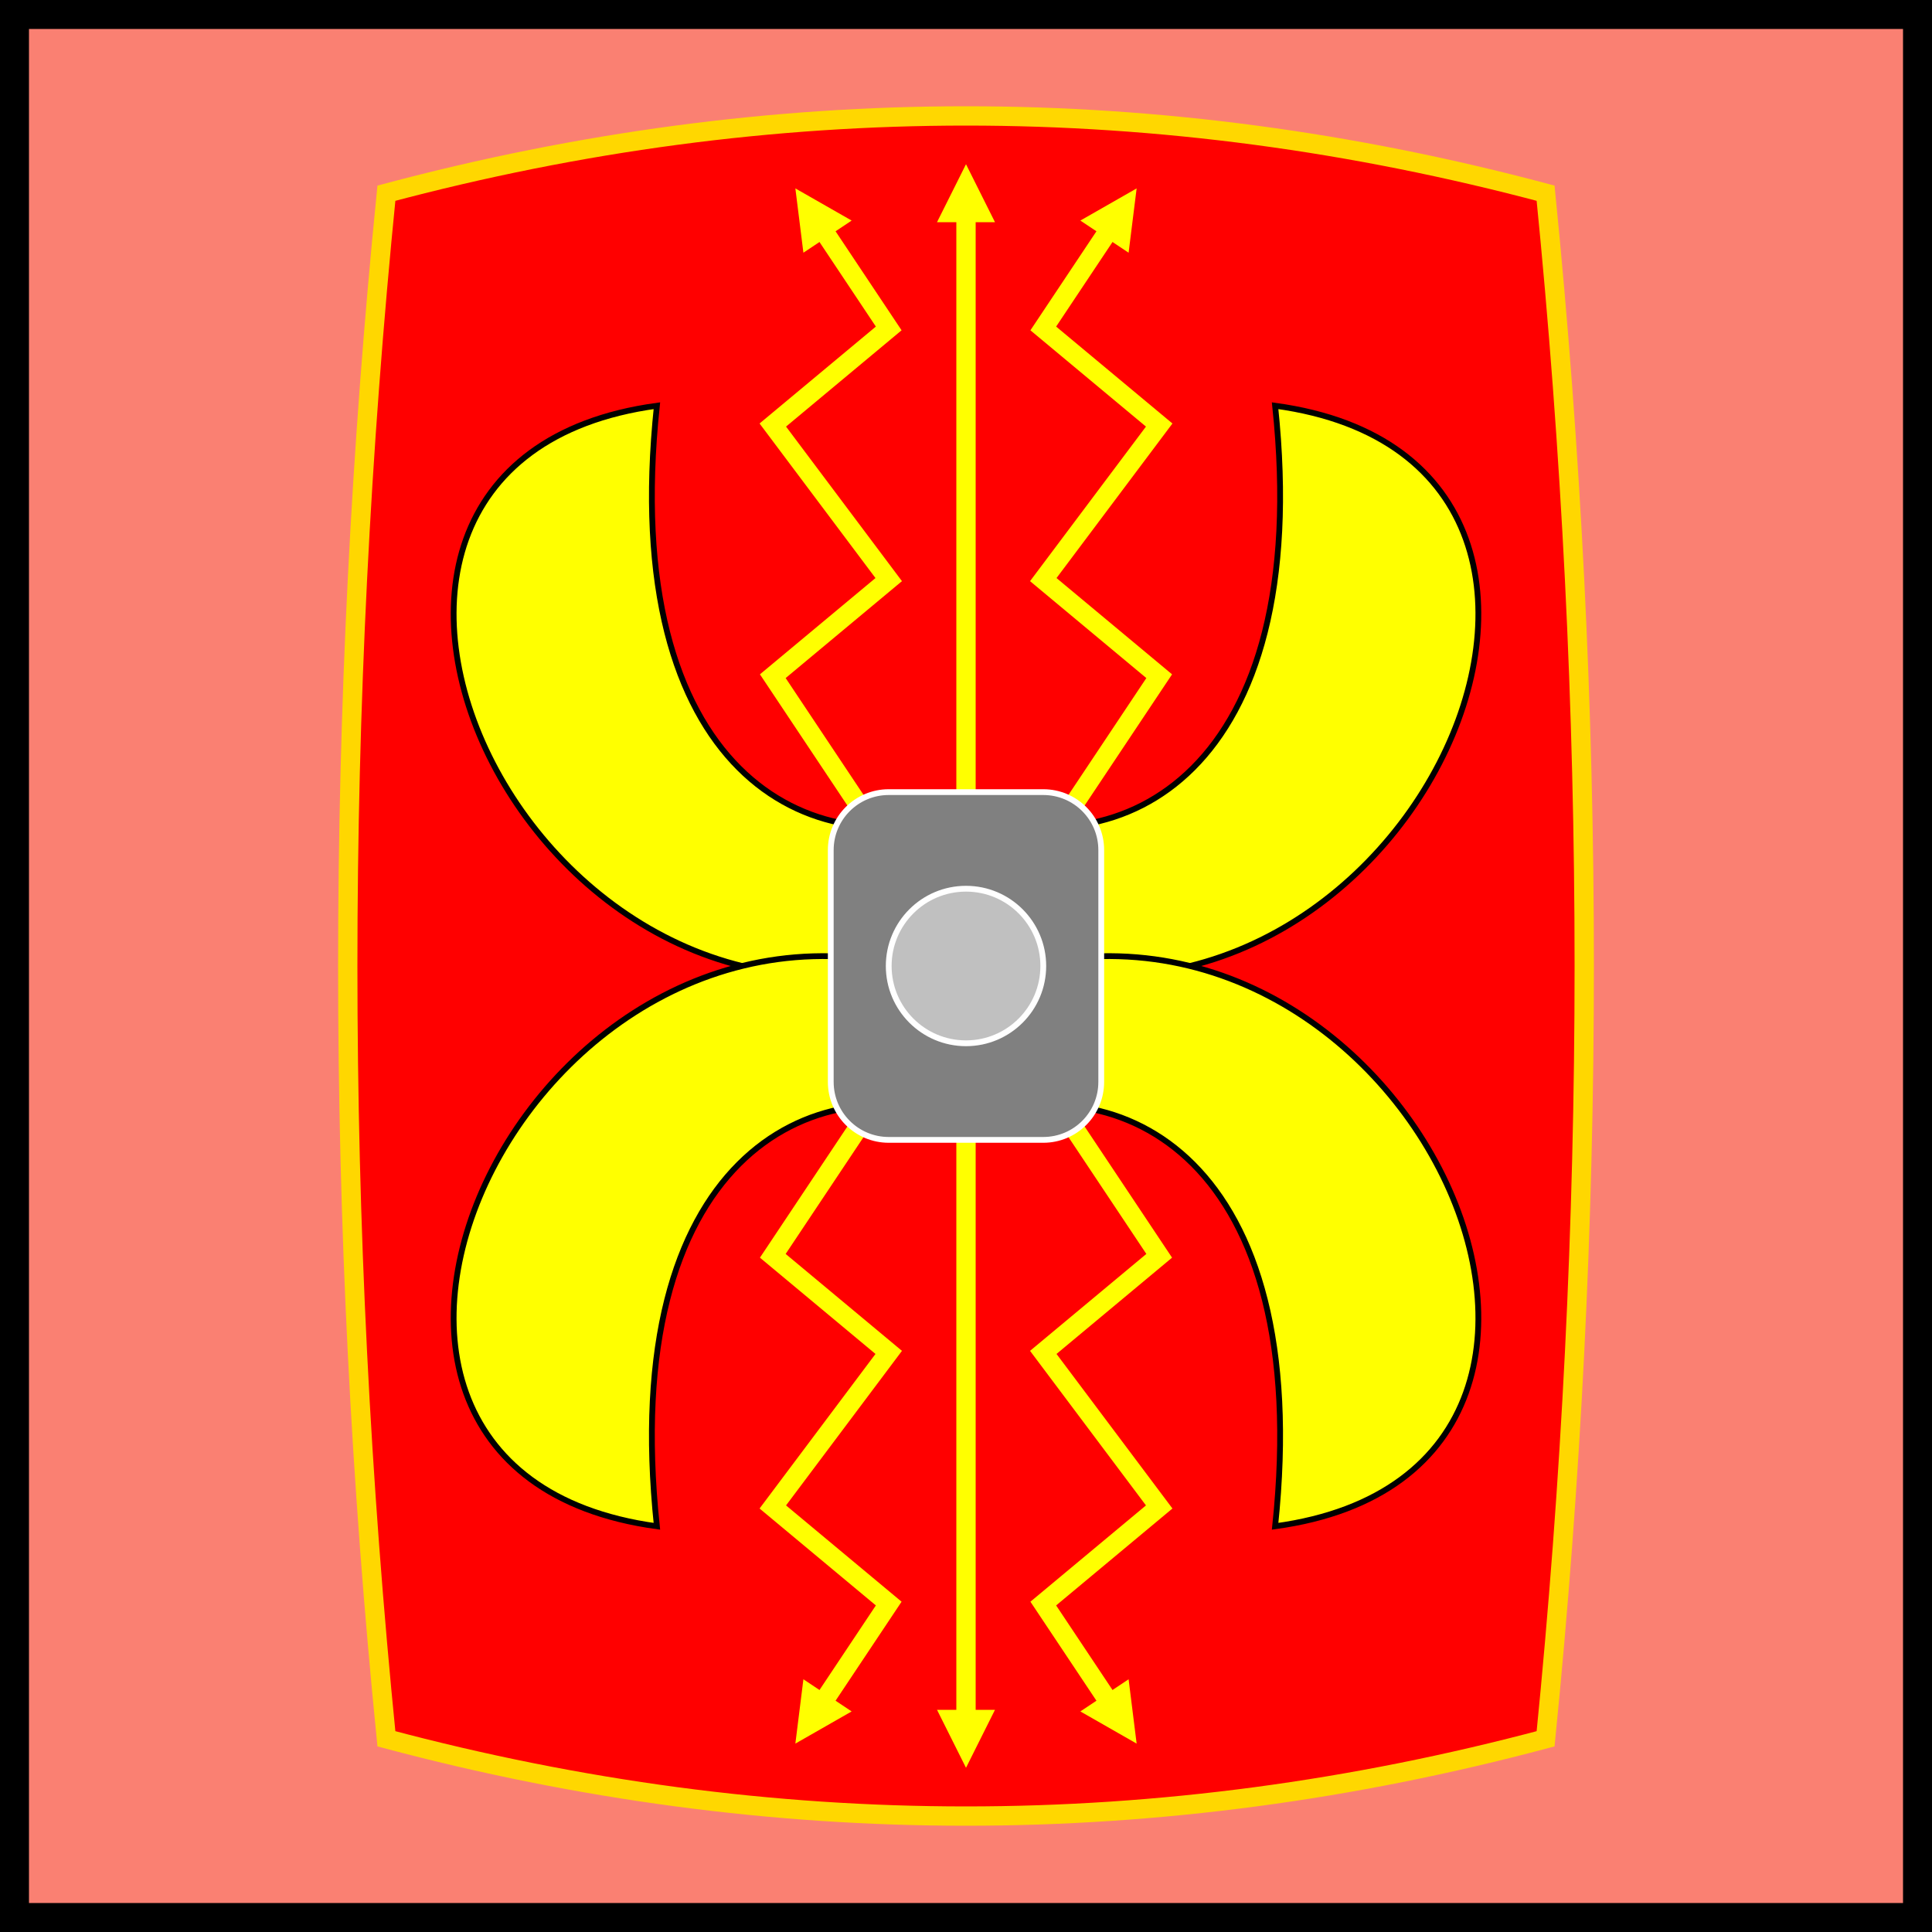
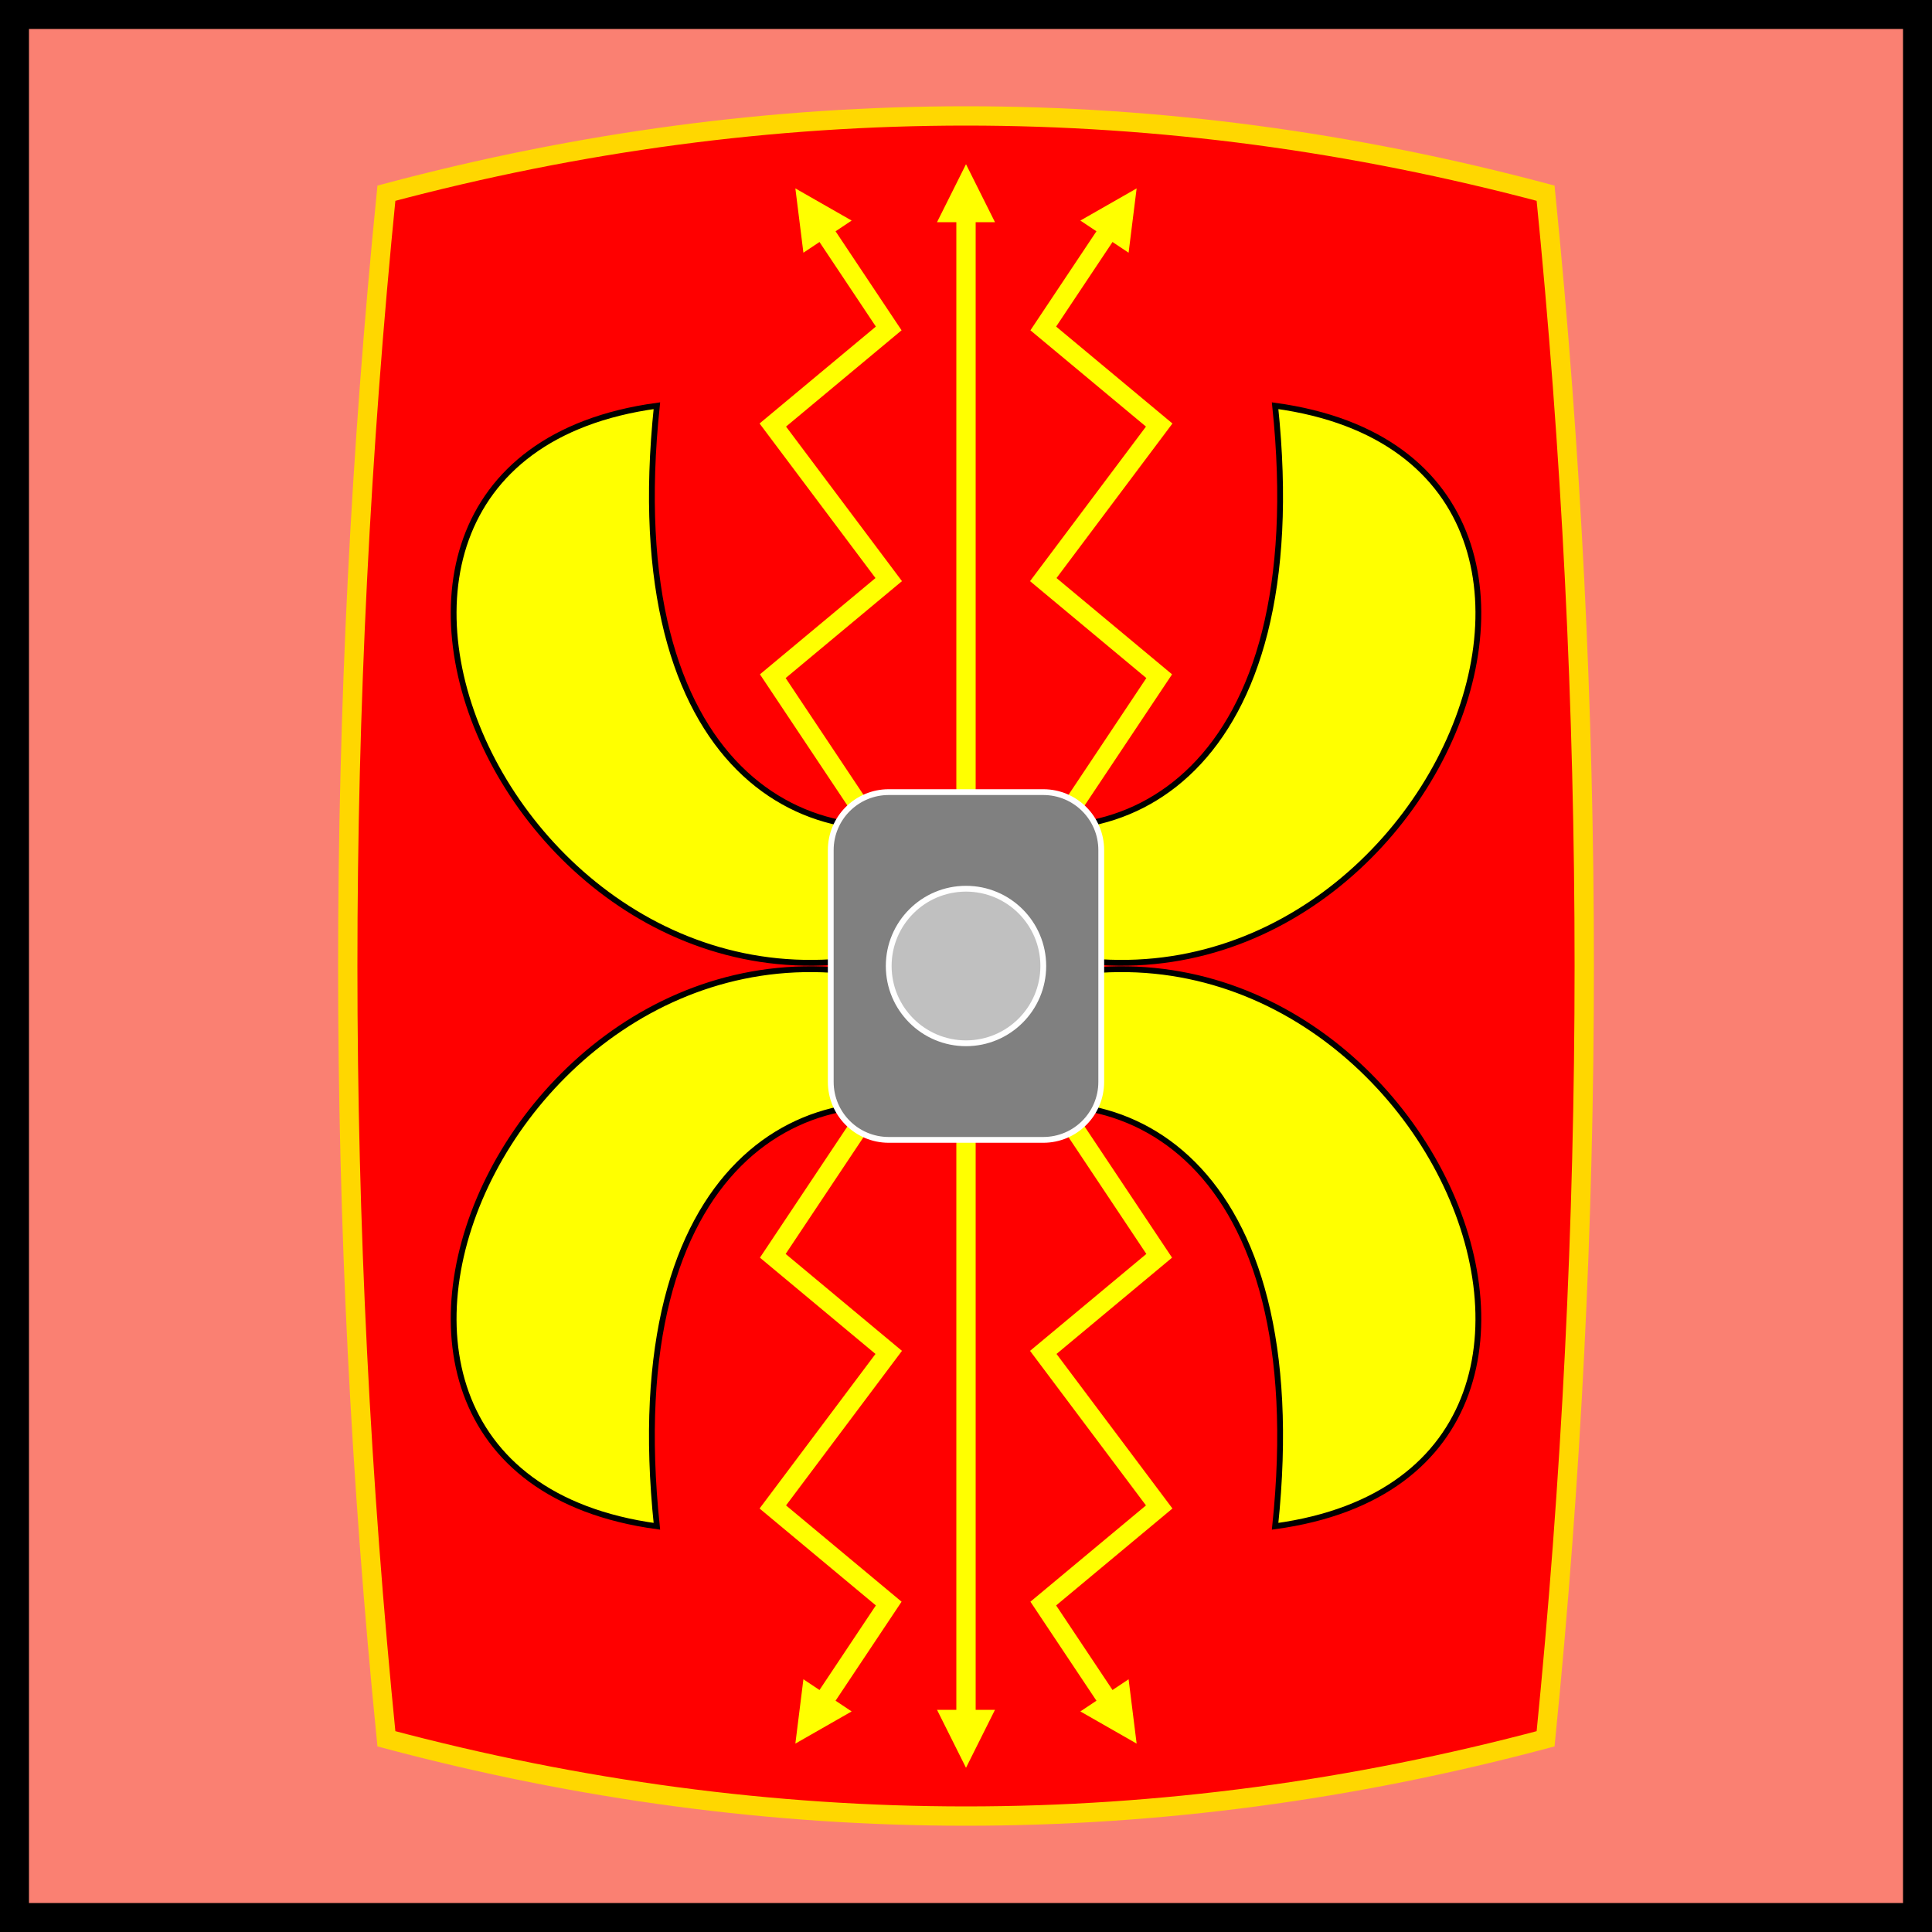
<svg xmlns="http://www.w3.org/2000/svg" viewBox="0 0 100 100" width="100" height="100">
  <defs>
    <marker id="arrow" viewBox="0 0 10 10" refX="5" refY="5" markerWidth="3" markerHeight="3" orient="auto-start-reverse" fill="yellow">
      <path d="M 0 0 L 10 5 L 0 10 z" />
    </marker>
  </defs>
  <rect id="background" fill="salmon" height="100" width="100" stroke="black" stroke-width="3" />
  <path id="shield" d="       M 20,10       Q 50,2 80,10       Q 84,50 80,90       Q 50,98 20,90       Q 16,50 20,10       Z     " fill="red" stroke="gold" />
  <g id="wings" stroke="black" stroke-width="0.3" fill="yellow">
-     <path id="wing" d="         M 50 42         C 42,45 32,40 34,21         C 12,24 28,58 50,49       " />
+     <path id="wing" d="         M 50 42         C 42,45 32,40 34,21         C 12,24 28,58 50,48       " />
    <use href="#wing" transform="translate(100,0) scale(-1,1)" />
    <use href="#wing" transform="translate(0,100) scale(1,-1)" />
    <use href="#wing" transform="translate(100,100) scale(-1,-1)" />
  </g>
  <g id="bolts">
    <line x1="50" y1="50" x2="50" y2="10" stroke="yellow" marker-end="url(#arrow)" />
    <line x1="50" y1="50" x2="50" y2="90" stroke="yellow" marker-end="url(#arrow)" />
    <polyline id="bolt" points="         50,50         40,35         46,30         40,22         46,17         42,11       " stroke="yellow" fill="none" marker-end="url(#arrow)" />
    <use href="#bolt" transform="translate(100,0) scale(-1,1)" />
    <use href="#bolt" transform="translate(100,100) scale(-1,-1)" />
    <use href="#bolt" transform="translate(0,100) scale(1,-1)" />
  </g>
  <g id="center">
    <rect x="43" y="41" width="14" height="18" fill="grey" stroke="white" stroke-width="0.3" rx="3" />
    <circle cx="50" cy="50" r="4" fill="silver" stroke="white" stroke-width="0.3" />
  </g>
</svg>
